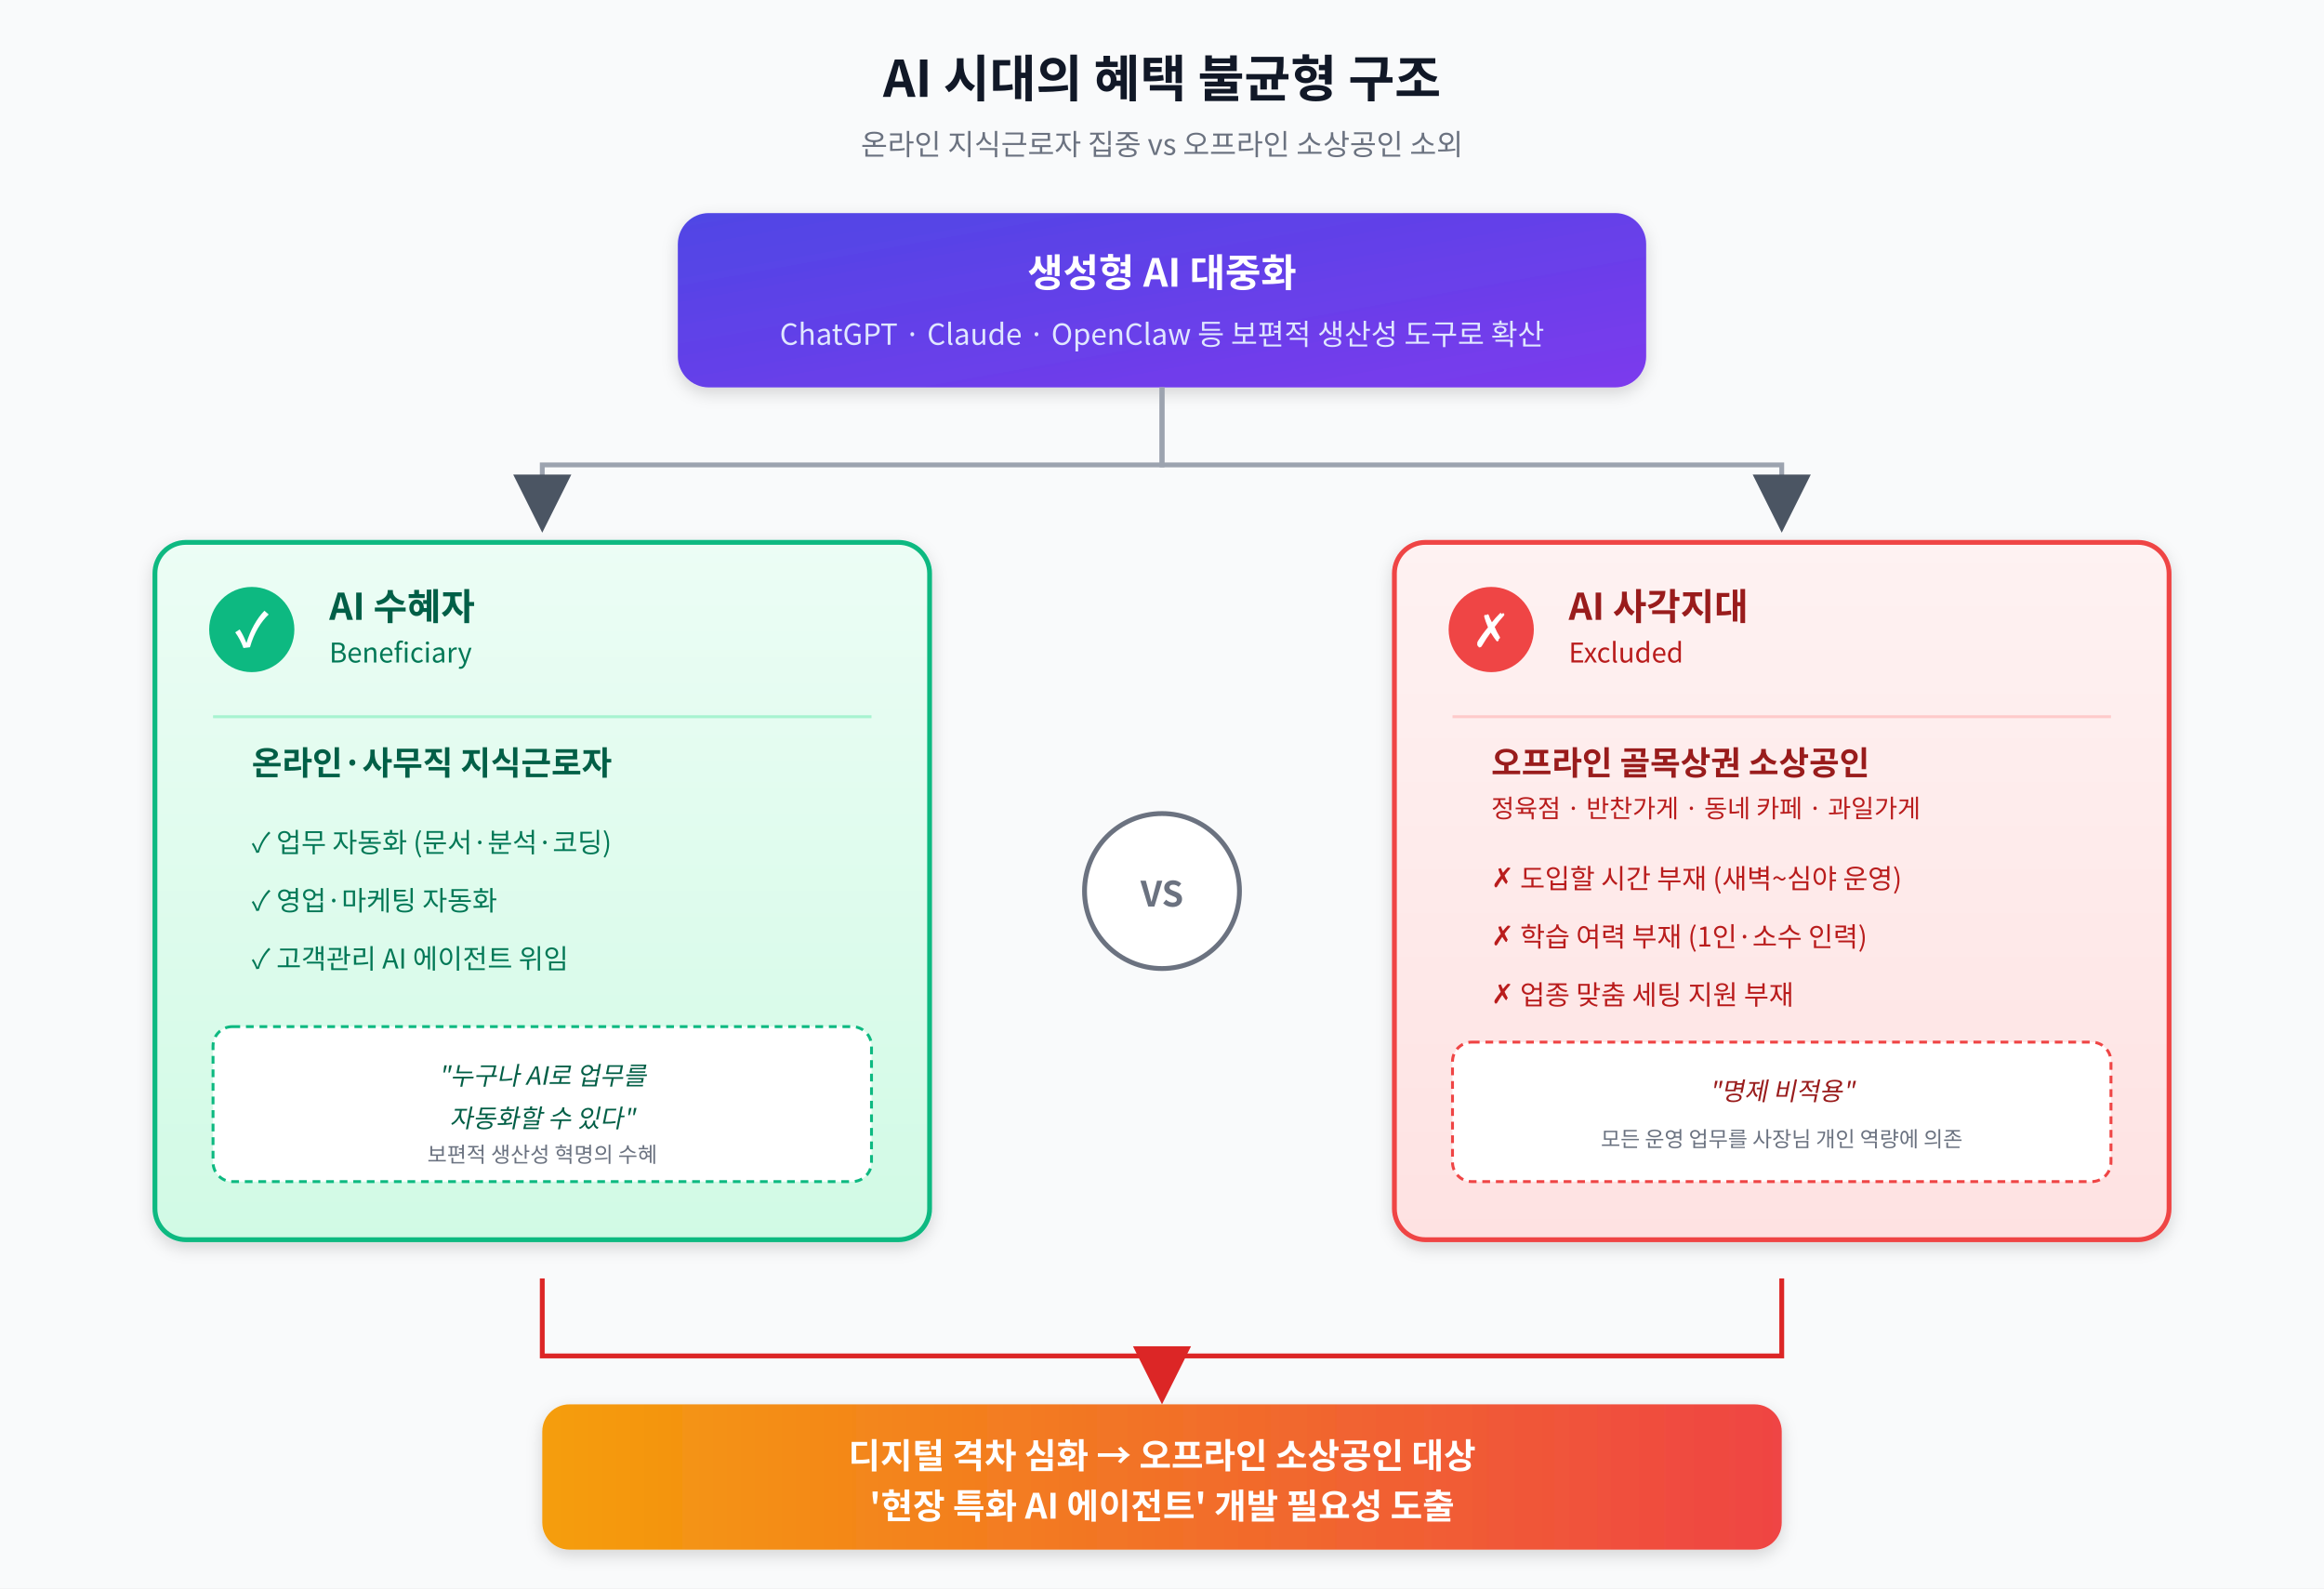
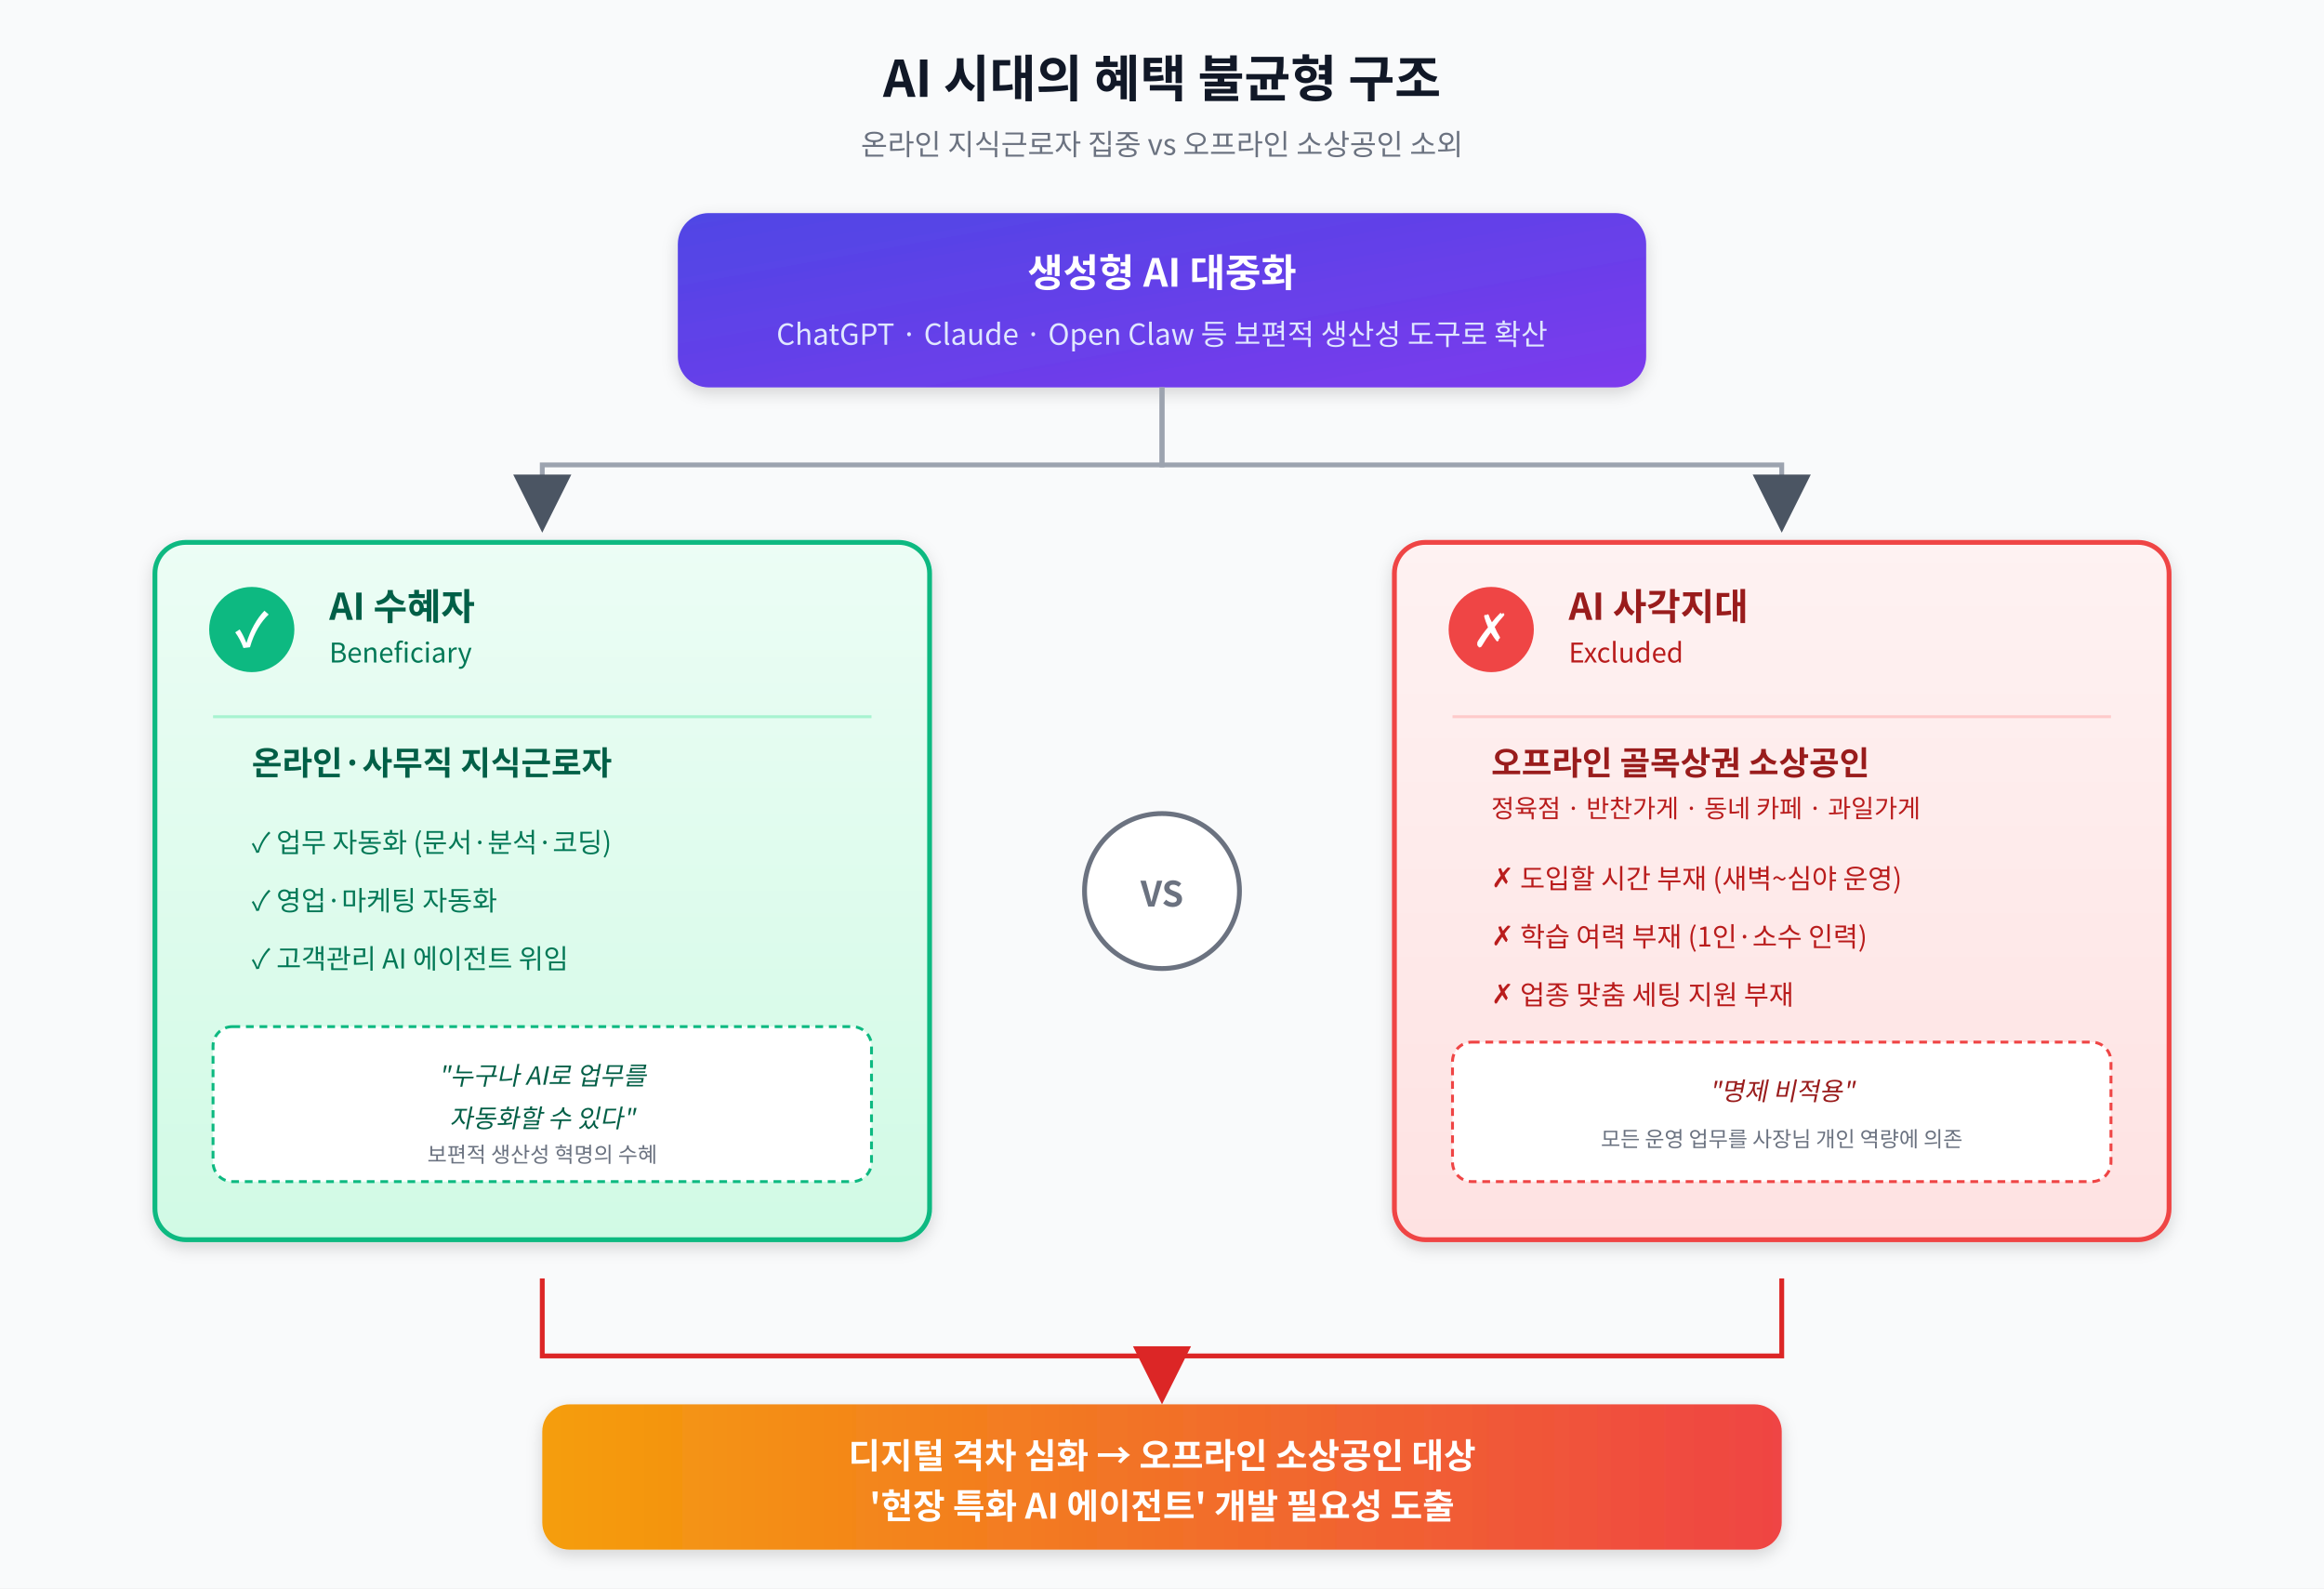
<svg xmlns="http://www.w3.org/2000/svg" viewBox="0 0 1200 820" font-family="'Noto Sans CJK KR','Noto Sans KR','Malgun Gothic','Apple SD Gothic Neo','맑은 고딕',sans-serif">
  <defs>
    <linearGradient id="topGrad" x1="0" y1="0" x2="1" y2="1">
      <stop offset="0%" stop-color="#4F46E5" />
      <stop offset="100%" stop-color="#7C3AED" />
    </linearGradient>
    <linearGradient id="leftGrad" x1="0" y1="0" x2="0" y2="1">
      <stop offset="0%" stop-color="#ECFDF5" />
      <stop offset="100%" stop-color="#D1FAE5" />
    </linearGradient>
    <linearGradient id="rightGrad" x1="0" y1="0" x2="0" y2="1">
      <stop offset="0%" stop-color="#FEF2F2" />
      <stop offset="100%" stop-color="#FEE2E2" />
    </linearGradient>
    <linearGradient id="bottomGrad" x1="0" y1="0" x2="1" y2="0">
      <stop offset="0%" stop-color="#F59E0B" />
      <stop offset="100%" stop-color="#EF4444" />
    </linearGradient>
    <marker id="arrow" markerWidth="12" markerHeight="12" refX="10" refY="6" orient="auto">
      <path d="M0,0 L12,6 L0,12 Z" fill="#4B5563" />
    </marker>
    <marker id="arrowRed" markerWidth="12" markerHeight="12" refX="10" refY="6" orient="auto">
      <path d="M0,0 L12,6 L0,12 Z" fill="#DC2626" />
    </marker>
    <filter id="shadow" x="-20%" y="-20%" width="140%" height="140%">
      <feDropShadow dx="0" dy="3" stdDeviation="4" flood-color="#000" flood-opacity="0.15" />
    </filter>
  </defs>
  <rect width="1200" height="820" fill="#F9FAFB" />
  <text x="600" y="50" font-size="26" font-weight="700" fill="#111827" text-anchor="middle">
    AI 시대의 혜택 불균형 구조
  </text>
  <text x="600" y="80" font-size="15" fill="#6B7280" text-anchor="middle">
    온라인 지식근로자 집중 vs 오프라인 소상공인 소외
  </text>
  <g filter="url(#shadow)">
    <rect x="350" y="110" width="500" height="90" rx="16" fill="url(#topGrad)" />
    <text x="600" y="148" font-size="20" font-weight="700" fill="#FFFFFF" text-anchor="middle">
      생성형 AI 대중화
    </text>
    <text x="600" y="178" font-size="15" fill="#E0E7FF" text-anchor="middle">
-       ChatGPT · Claude · OpenClaw 등 보편적 생산성 도구로 확산
+       ChatGPT · Claude · Open Claw 등 보편적 생산성 도구로 확산
    </text>
  </g>
  <path d="M 600 200 L 600 240 L 280 240 L 280 270" stroke="#9CA3AF" stroke-width="2.5" fill="none" marker-end="url(#arrow)" />
  <path d="M 600 200 L 600 240 L 920 240 L 920 270" stroke="#9CA3AF" stroke-width="2.5" fill="none" marker-end="url(#arrow)" />
  <g filter="url(#shadow)">
    <rect x="80" y="280" width="400" height="360" rx="16" fill="url(#leftGrad)" stroke="#10B981" stroke-width="2.5" />
    <circle cx="130" cy="325" r="22" fill="#10B981" />
    <text x="130" y="334" font-size="24" font-weight="700" fill="#FFFFFF" text-anchor="middle">✓</text>
    <text x="170" y="320" font-size="19" font-weight="700" fill="#065F46">AI 수혜자</text>
    <text x="170" y="342" font-size="14" fill="#047857">Beneficiary</text>
    <line x1="110" y1="370" x2="450" y2="370" stroke="#A7F3D0" stroke-width="1.5" />
    <text x="130" y="400" font-size="17" font-weight="700" fill="#065F46">온라인·사무직 지식근로자</text>
    <text x="130" y="440" font-size="14" fill="#047857">✓ 업무 자동화 (문서·분석·코딩)</text>
    <text x="130" y="470" font-size="14" fill="#047857">✓ 영업·마케팅 자동화</text>
    <text x="130" y="500" font-size="14" fill="#047857">✓ 고객관리 AI 에이전트 위임</text>
    <rect x="110" y="530" width="340" height="80" rx="10" fill="#FFFFFF" stroke="#10B981" stroke-width="1.5" stroke-dasharray="4,3" />
    <text x="280" y="560" font-size="13" fill="#065F46" text-anchor="middle" font-style="italic">"누구나 AI로 업무를</text>
    <text x="280" y="582" font-size="13" fill="#065F46" text-anchor="middle" font-style="italic">자동화할 수 있다"</text>
    <text x="280" y="600" font-size="11" fill="#6B7280" text-anchor="middle">보편적 생산성 혁명의 수혜</text>
  </g>
  <g filter="url(#shadow)">
    <rect x="720" y="280" width="400" height="360" rx="16" fill="url(#rightGrad)" stroke="#EF4444" stroke-width="2.5" />
    <circle cx="770" cy="325" r="22" fill="#EF4444" />
    <text x="770" y="334" font-size="24" font-weight="700" fill="#FFFFFF" text-anchor="middle">✗</text>
    <text x="810" y="320" font-size="19" font-weight="700" fill="#991B1B">AI 사각지대</text>
    <text x="810" y="342" font-size="14" fill="#B91C1C">Excluded</text>
    <line x1="750" y1="370" x2="1090" y2="370" stroke="#FECACA" stroke-width="1.5" />
    <text x="770" y="400" font-size="17" font-weight="700" fill="#991B1B">오프라인 골목상권 소상공인</text>
    <text x="770" y="422" font-size="13" fill="#B91C1C">정육점 · 반찬가게 · 동네 카페 · 과일가게</text>
    <text x="770" y="458" font-size="14" fill="#B91C1C">✗ 도입할 시간 부재 (새벽~심야 운영)</text>
    <text x="770" y="488" font-size="14" fill="#B91C1C">✗ 학습 여력 부재 (1인·소수 인력)</text>
    <text x="770" y="518" font-size="14" fill="#B91C1C">✗ 업종 맞춤 세팅 지원 부재</text>
    <rect x="750" y="538" width="340" height="72" rx="10" fill="#FFFFFF" stroke="#EF4444" stroke-width="1.5" stroke-dasharray="4,3" />
    <text x="920" y="568" font-size="13" fill="#991B1B" text-anchor="middle" font-style="italic">"명제 비적용"</text>
    <text x="920" y="592" font-size="11" fill="#6B7280" text-anchor="middle">모든 운영 업무를 사장님 개인 역량에 의존</text>
  </g>
  <g>
    <circle cx="600" cy="460" r="40" fill="#FFFFFF" stroke="#6B7280" stroke-width="2.5" />
    <text x="600" y="468" font-size="18" font-weight="700" fill="#6B7280" text-anchor="middle">VS</text>
  </g>
  <path d="M 280 660 L 280 700 L 600 700 L 600 720" stroke="#DC2626" stroke-width="2.5" fill="none" marker-end="url(#arrowRed)" />
  <path d="M 920 660 L 920 700 L 600 700" stroke="#DC2626" stroke-width="2.5" fill="none" />
  <g filter="url(#shadow)">
    <rect x="280" y="725" width="640" height="75" rx="14" fill="url(#bottomGrad)" />
    <text x="600" y="758" font-size="18" font-weight="700" fill="#FFFFFF" text-anchor="middle">
      디지털 격차 심화 → 오프라인 소상공인 대상
    </text>
    <text x="600" y="784" font-size="18" font-weight="700" fill="#FFFFFF" text-anchor="middle">
      '현장 특화 AI 에이전트' 개발 필요성 도출
    </text>
  </g>
</svg>
